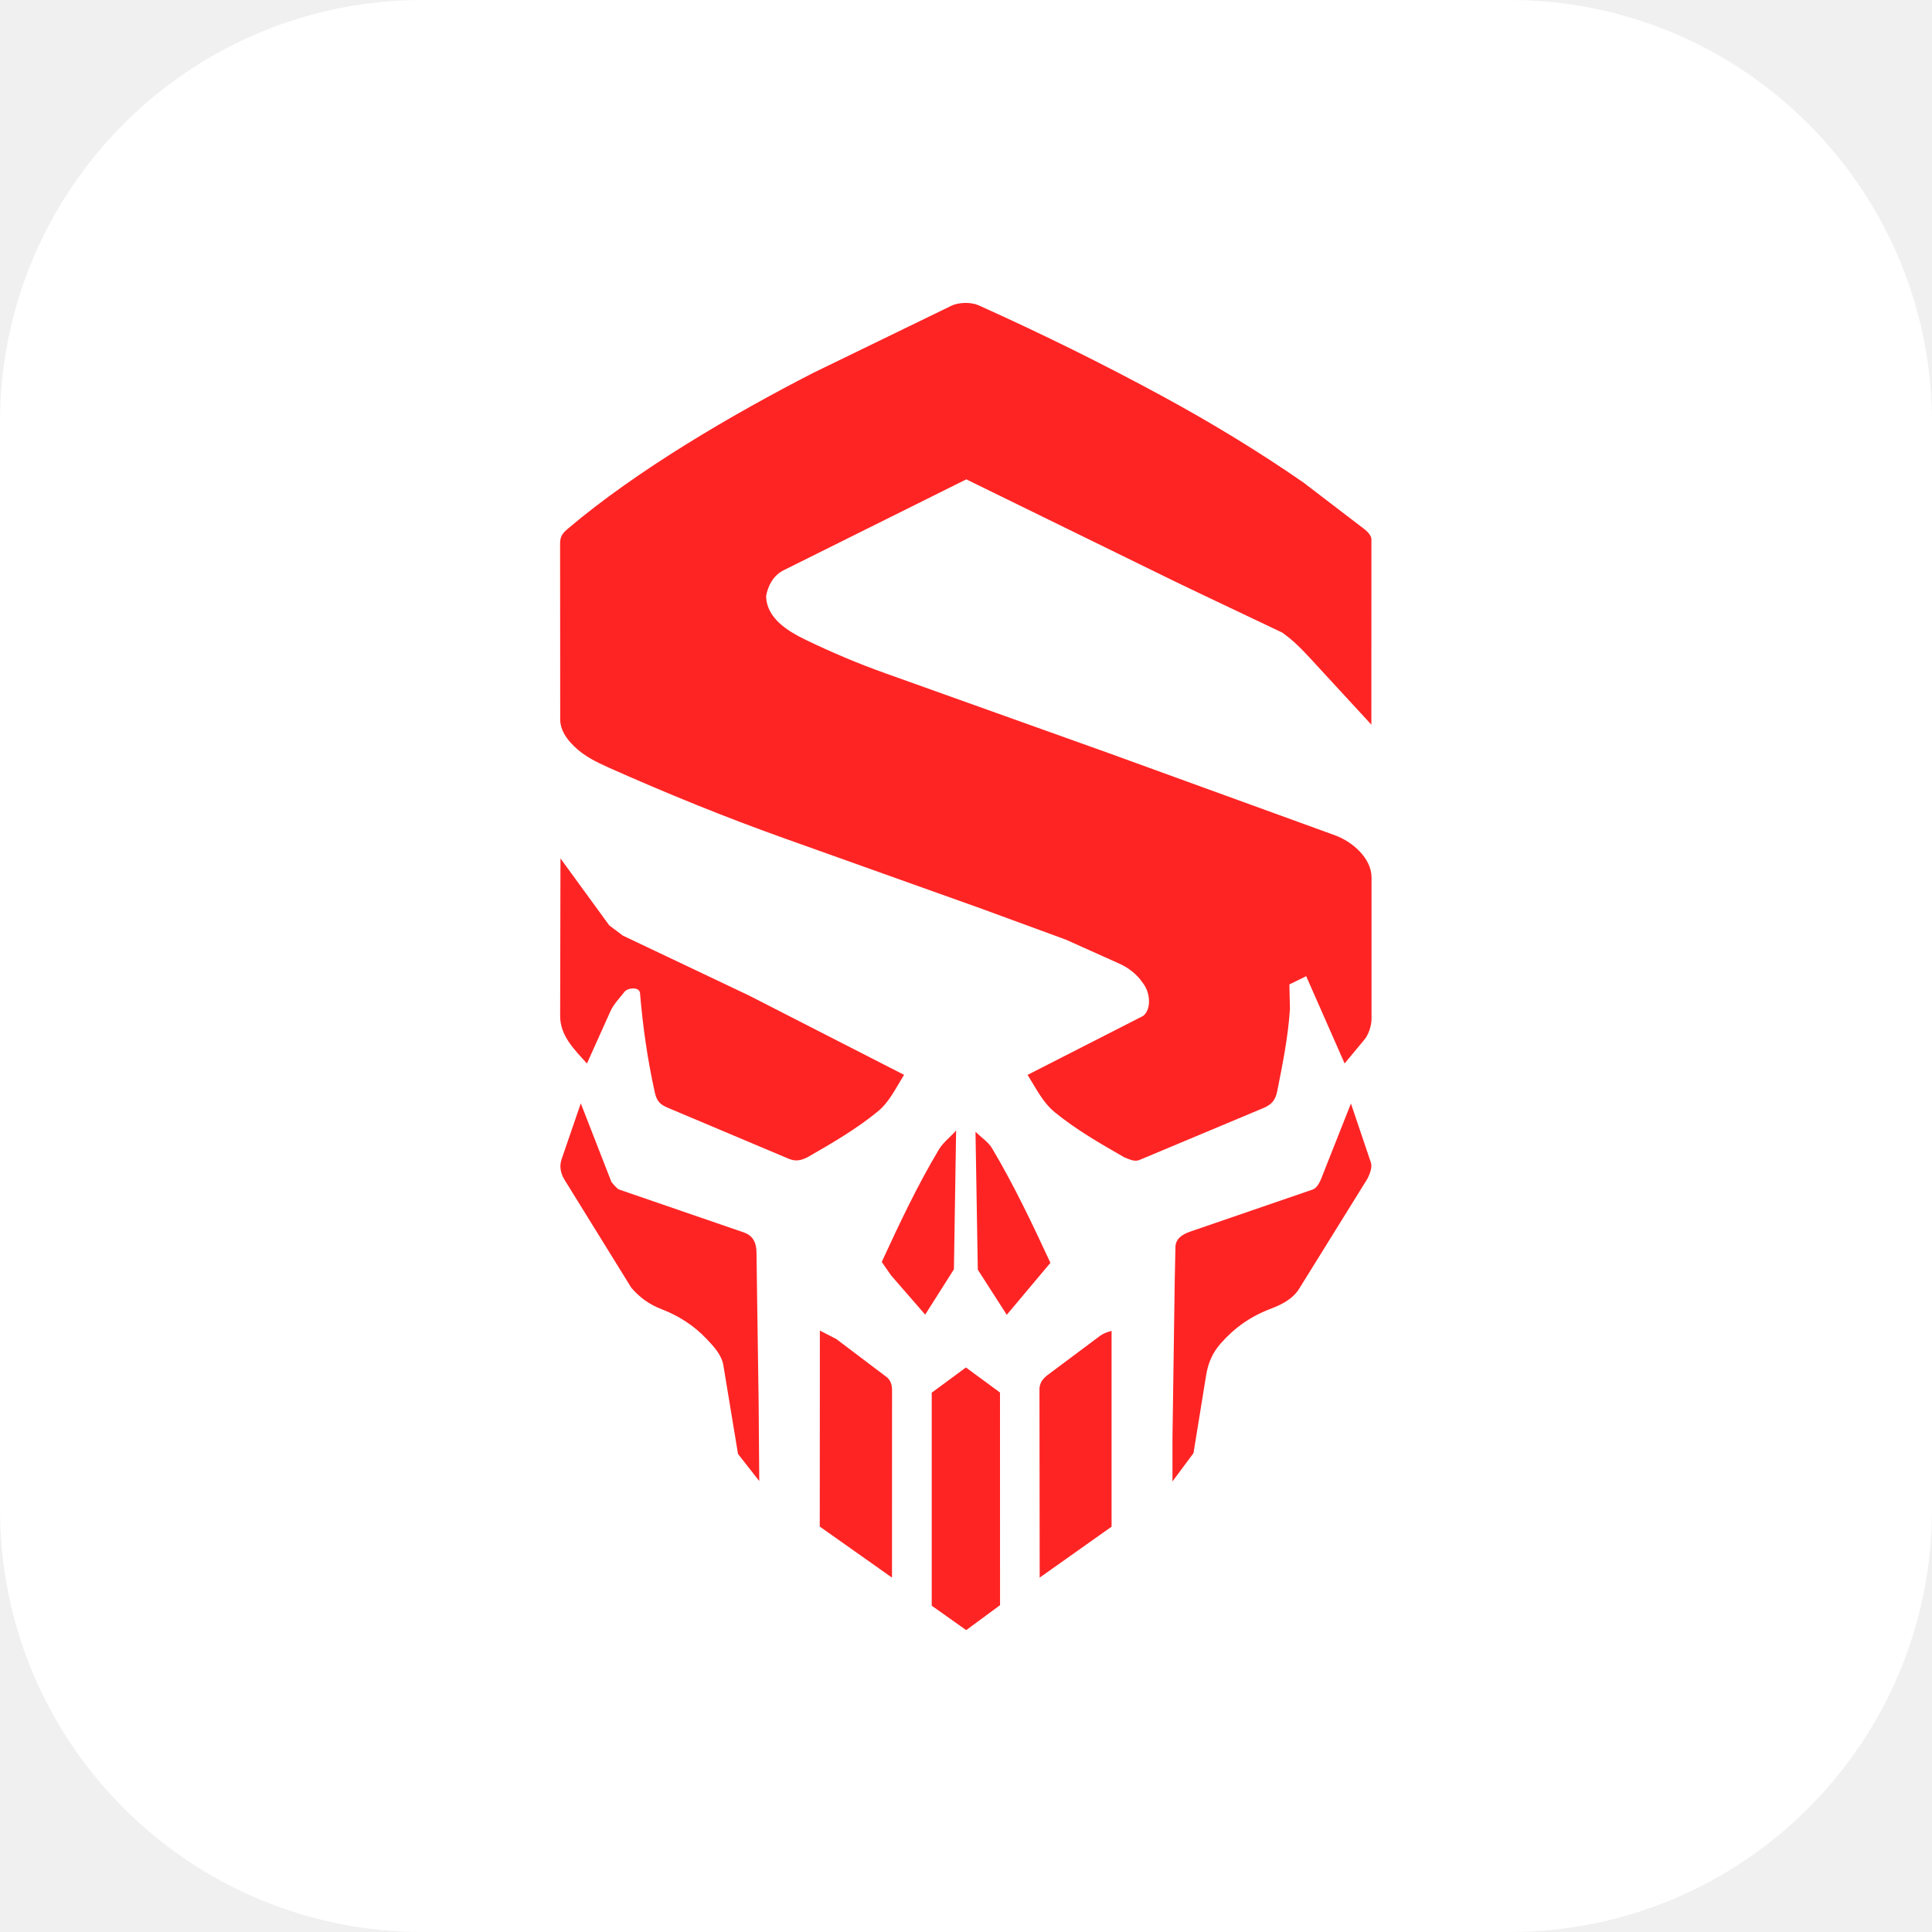
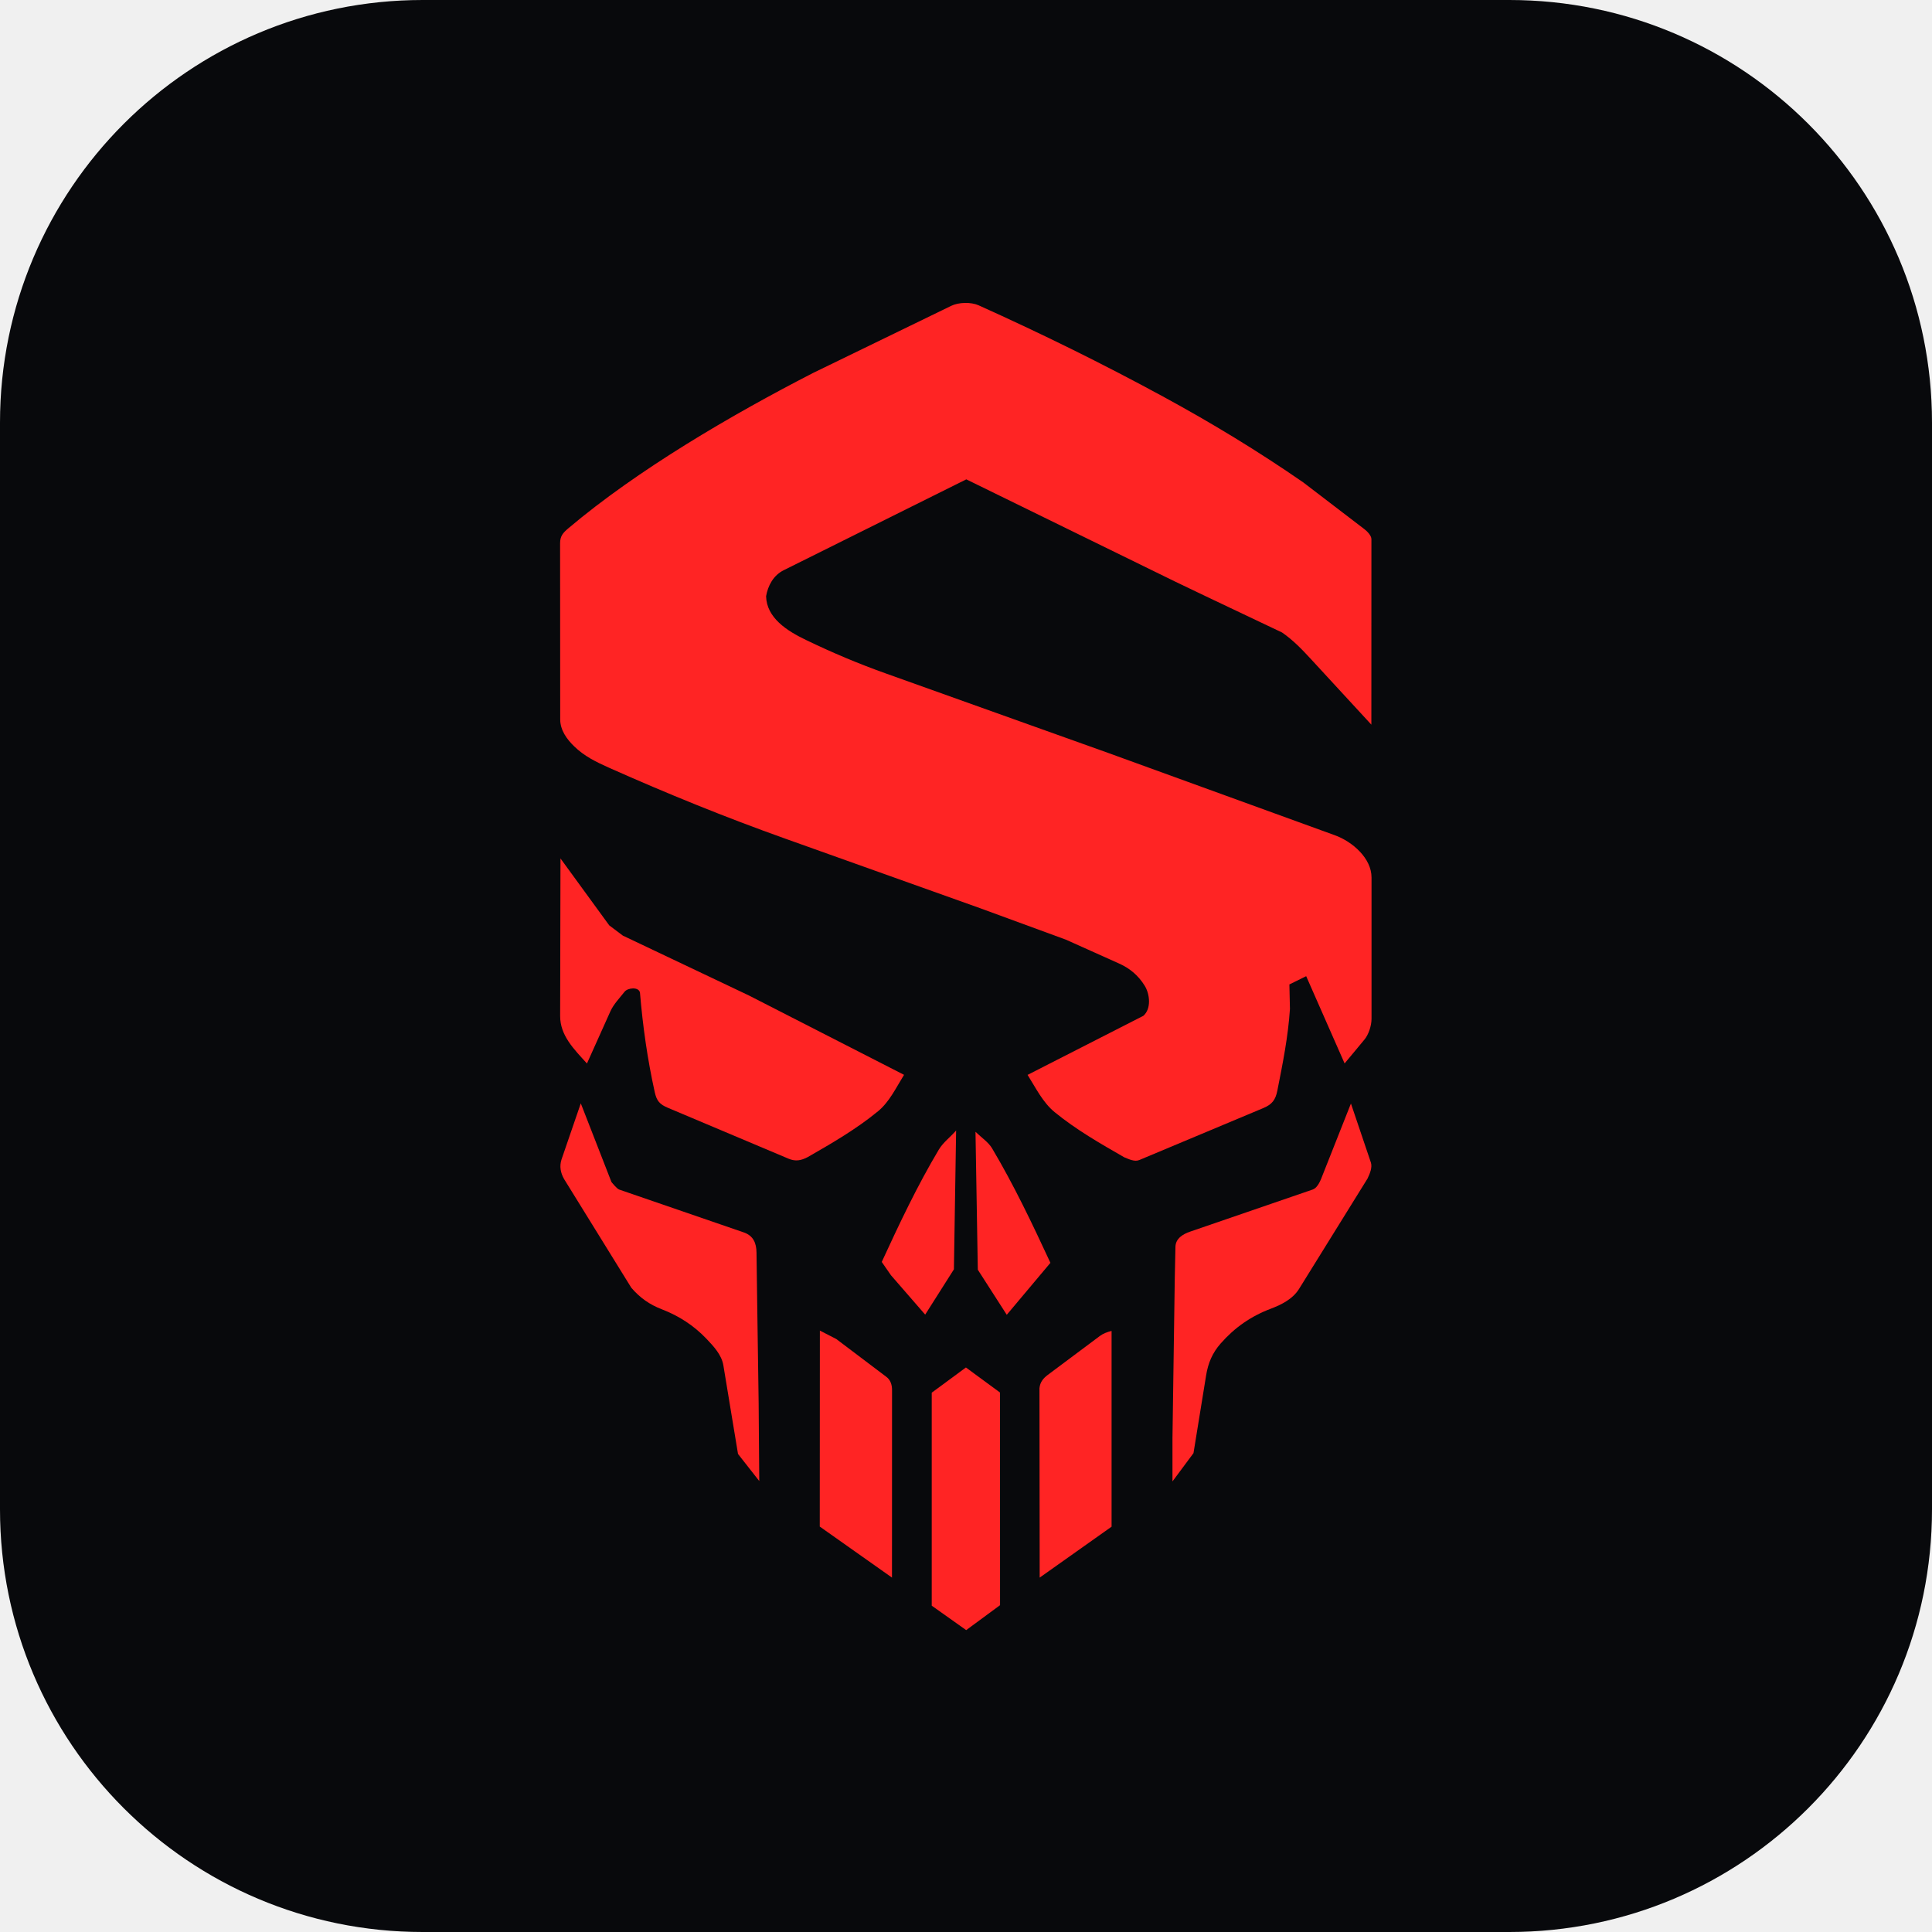
<svg xmlns="http://www.w3.org/2000/svg" viewBox="0 0 64 64">
-   <rect width="64" height="64" rx="14" fill="#fff" />
+   <rect width="64" height="64" rx="14" fill="#08090c" />
  <g fill="#ff2424" transform="translate(18.53 10) scale(0.18236)">
    <path d="M142.64 138.34L135.66 122.49L132.61 123.99L132.71 128.45C132.38 133.49 131.4 138.36 130.42 143.29C130.09 144.97 129.45 145.79 127.87 146.45L105.34 155.89C104.48 156.25 103.44 155.72 102.61 155.39C98.22 152.87 93.89 150.39 89.97 147.19C87.79 145.4 86.54 142.77 85.05 140.42L106.08 129.69C107.57 128.4 107.25 125.71 106.33 124.23C105.17 122.36 103.64 121.07 101.67 120.19L92.02 115.86L76.4 110.13L41.04 97.51C30.13 93.62 19.58 89.33 9.03 84.63C6.66 83.57 4.54 82.54 2.69 80.74C1.38 79.47 0.15 77.82 0.15 75.83L0.13 43.84C0.13 42.52 0.69 41.93 1.63 41.13C14.17 30.52 31.32 20.5 46.05 12.93L71.18 0.72C72.53 0.06 74.77 0.0 76.17 0.63C87.57 5.76 98.62 11.2 109.63 17.18C118.46 21.98 126.9 27.1 135.14 32.8L146.24 41.29C146.72 41.66 147.51 42.44 147.51 43.1L147.5 76.8L136.58 64.95C134.9 63.13 133.33 61.48 131.28 60.06L117.51 53.52L111.79 50.78L73.92 32.24L40.76 48.74C38.86 49.68 37.88 51.57 37.55 53.47C37.65 57.4 41.33 59.76 44.85 61.44C49.62 63.74 54.31 65.72 59.36 67.52L99.76 81.96L140.9 96.9C144.06 98.05 147.54 101.07 147.53 104.57L147.53 130.23C147.53 131.5 146.99 133.11 146.24 134.01Z" />
    <path d="M19.69 146.39C18.24 145.78 17.68 145.15 17.33 143.58C16.0 137.58 15.15 131.59 14.64 125.47C14.41 124.38 12.41 124.59 11.84 125.32C10.94 126.47 9.86 127.56 9.27 128.87L5.01 138.35C2.63 135.73 0.13 133.27 0.14 129.71L0.2 101.1L9.06 113.26L11.53 115.12L34.44 126.0L62.61 140.41C61.18 142.7 59.98 145.3 57.88 147.03C53.94 150.27 49.54 152.81 45.14 155.34C43.91 155.99 42.89 156.18 41.62 155.64Z" />
    <path d="M36.31 214.2L32.45 209.28L29.79 193.18C29.47 191.25 27.99 189.7 26.73 188.37C24.41 185.94 21.74 184.21 18.61 183.0C16.4 182.15 14.65 180.93 13.07 179.09L0.86 159.35C0.2 158.19 0.0 157.03 0.38 155.81L3.89 145.59L9.46 159.88C9.77 160.24 10.45 161.11 10.89 161.26L33.51 169.04C35.24 169.64 35.79 170.99 35.81 172.69L35.94 182.16L36.2 200.12Z" />
    <path d="M115.19 209.13L111.37 214.27L111.37 206.46L111.79 177.39L111.91 171.67C111.94 170.12 113.29 169.34 114.56 168.9L136.83 161.25C137.85 160.89 138.35 159.36 138.68 158.53L143.79 145.62L147.41 156.33C147.71 157.23 147.22 158.38 146.8 159.26L134.37 179.29C133.23 181.13 131.17 182.16 129.3 182.87C125.64 184.24 122.65 186.33 120.12 189.22C118.62 190.92 117.84 192.78 117.48 195.02Z" />
    <path d="M60.23 176.81L58.56 174.4C61.79 167.39 64.98 160.62 68.93 153.99C69.71 152.68 71.05 151.7 72.07 150.52L71.67 175.74L66.45 183.97Z" />
    <path d="M89.2 174.56L81.27 184.0L76.01 175.81L75.59 150.76C76.77 151.89 77.92 152.64 78.59 153.74C82.58 160.46 85.83 167.3 89.2 174.56" />
    <path d="M80.05 236.75L73.9 241.28L67.64 236.84L67.64 198.15L73.85 193.57L80.04 198.12Z" />
    <path d="M60.43 197.75L60.42 231.74L47.3 222.47L47.32 186.87L50.3 188.4L59.42 195.29C60.11 195.81 60.45 196.66 60.43 197.75" />
    <path d="M87.25 231.74L87.21 197.36C87.31 196.22 87.91 195.53 88.73 194.91L98.18 187.85C98.8 187.39 99.51 187.13 100.31 186.93L100.31 222.49Z" />
  </g>
</svg>
